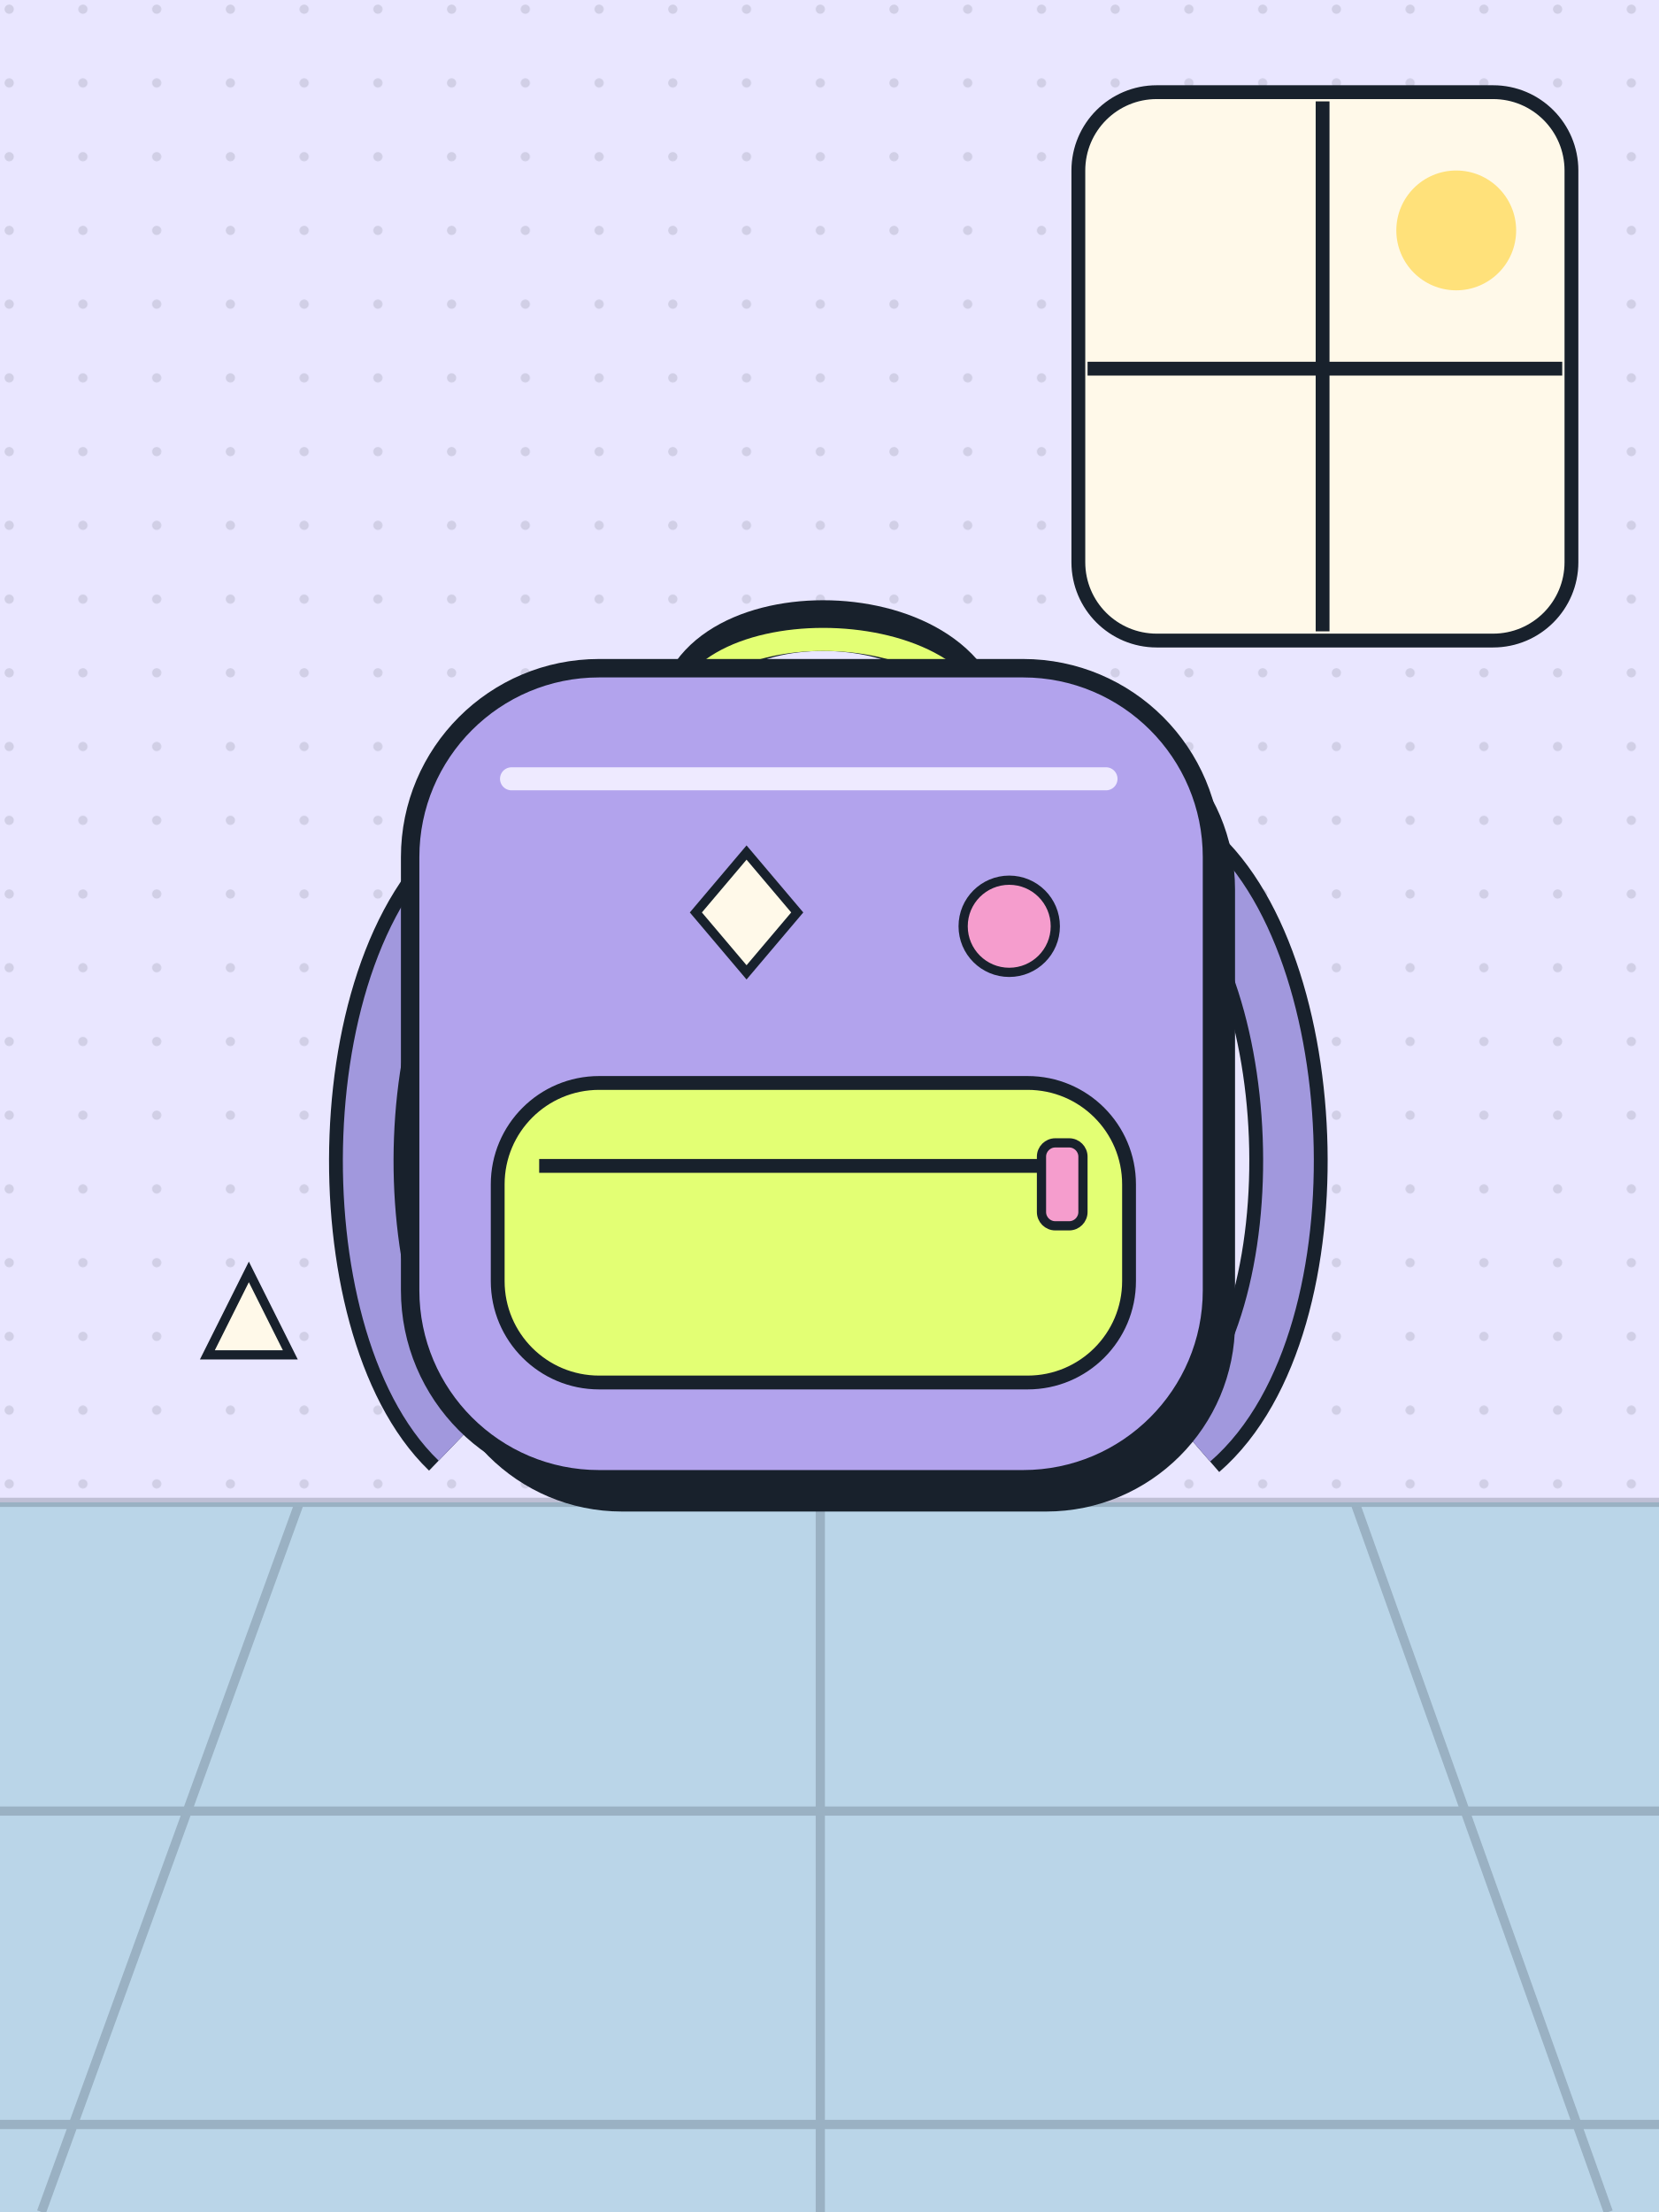
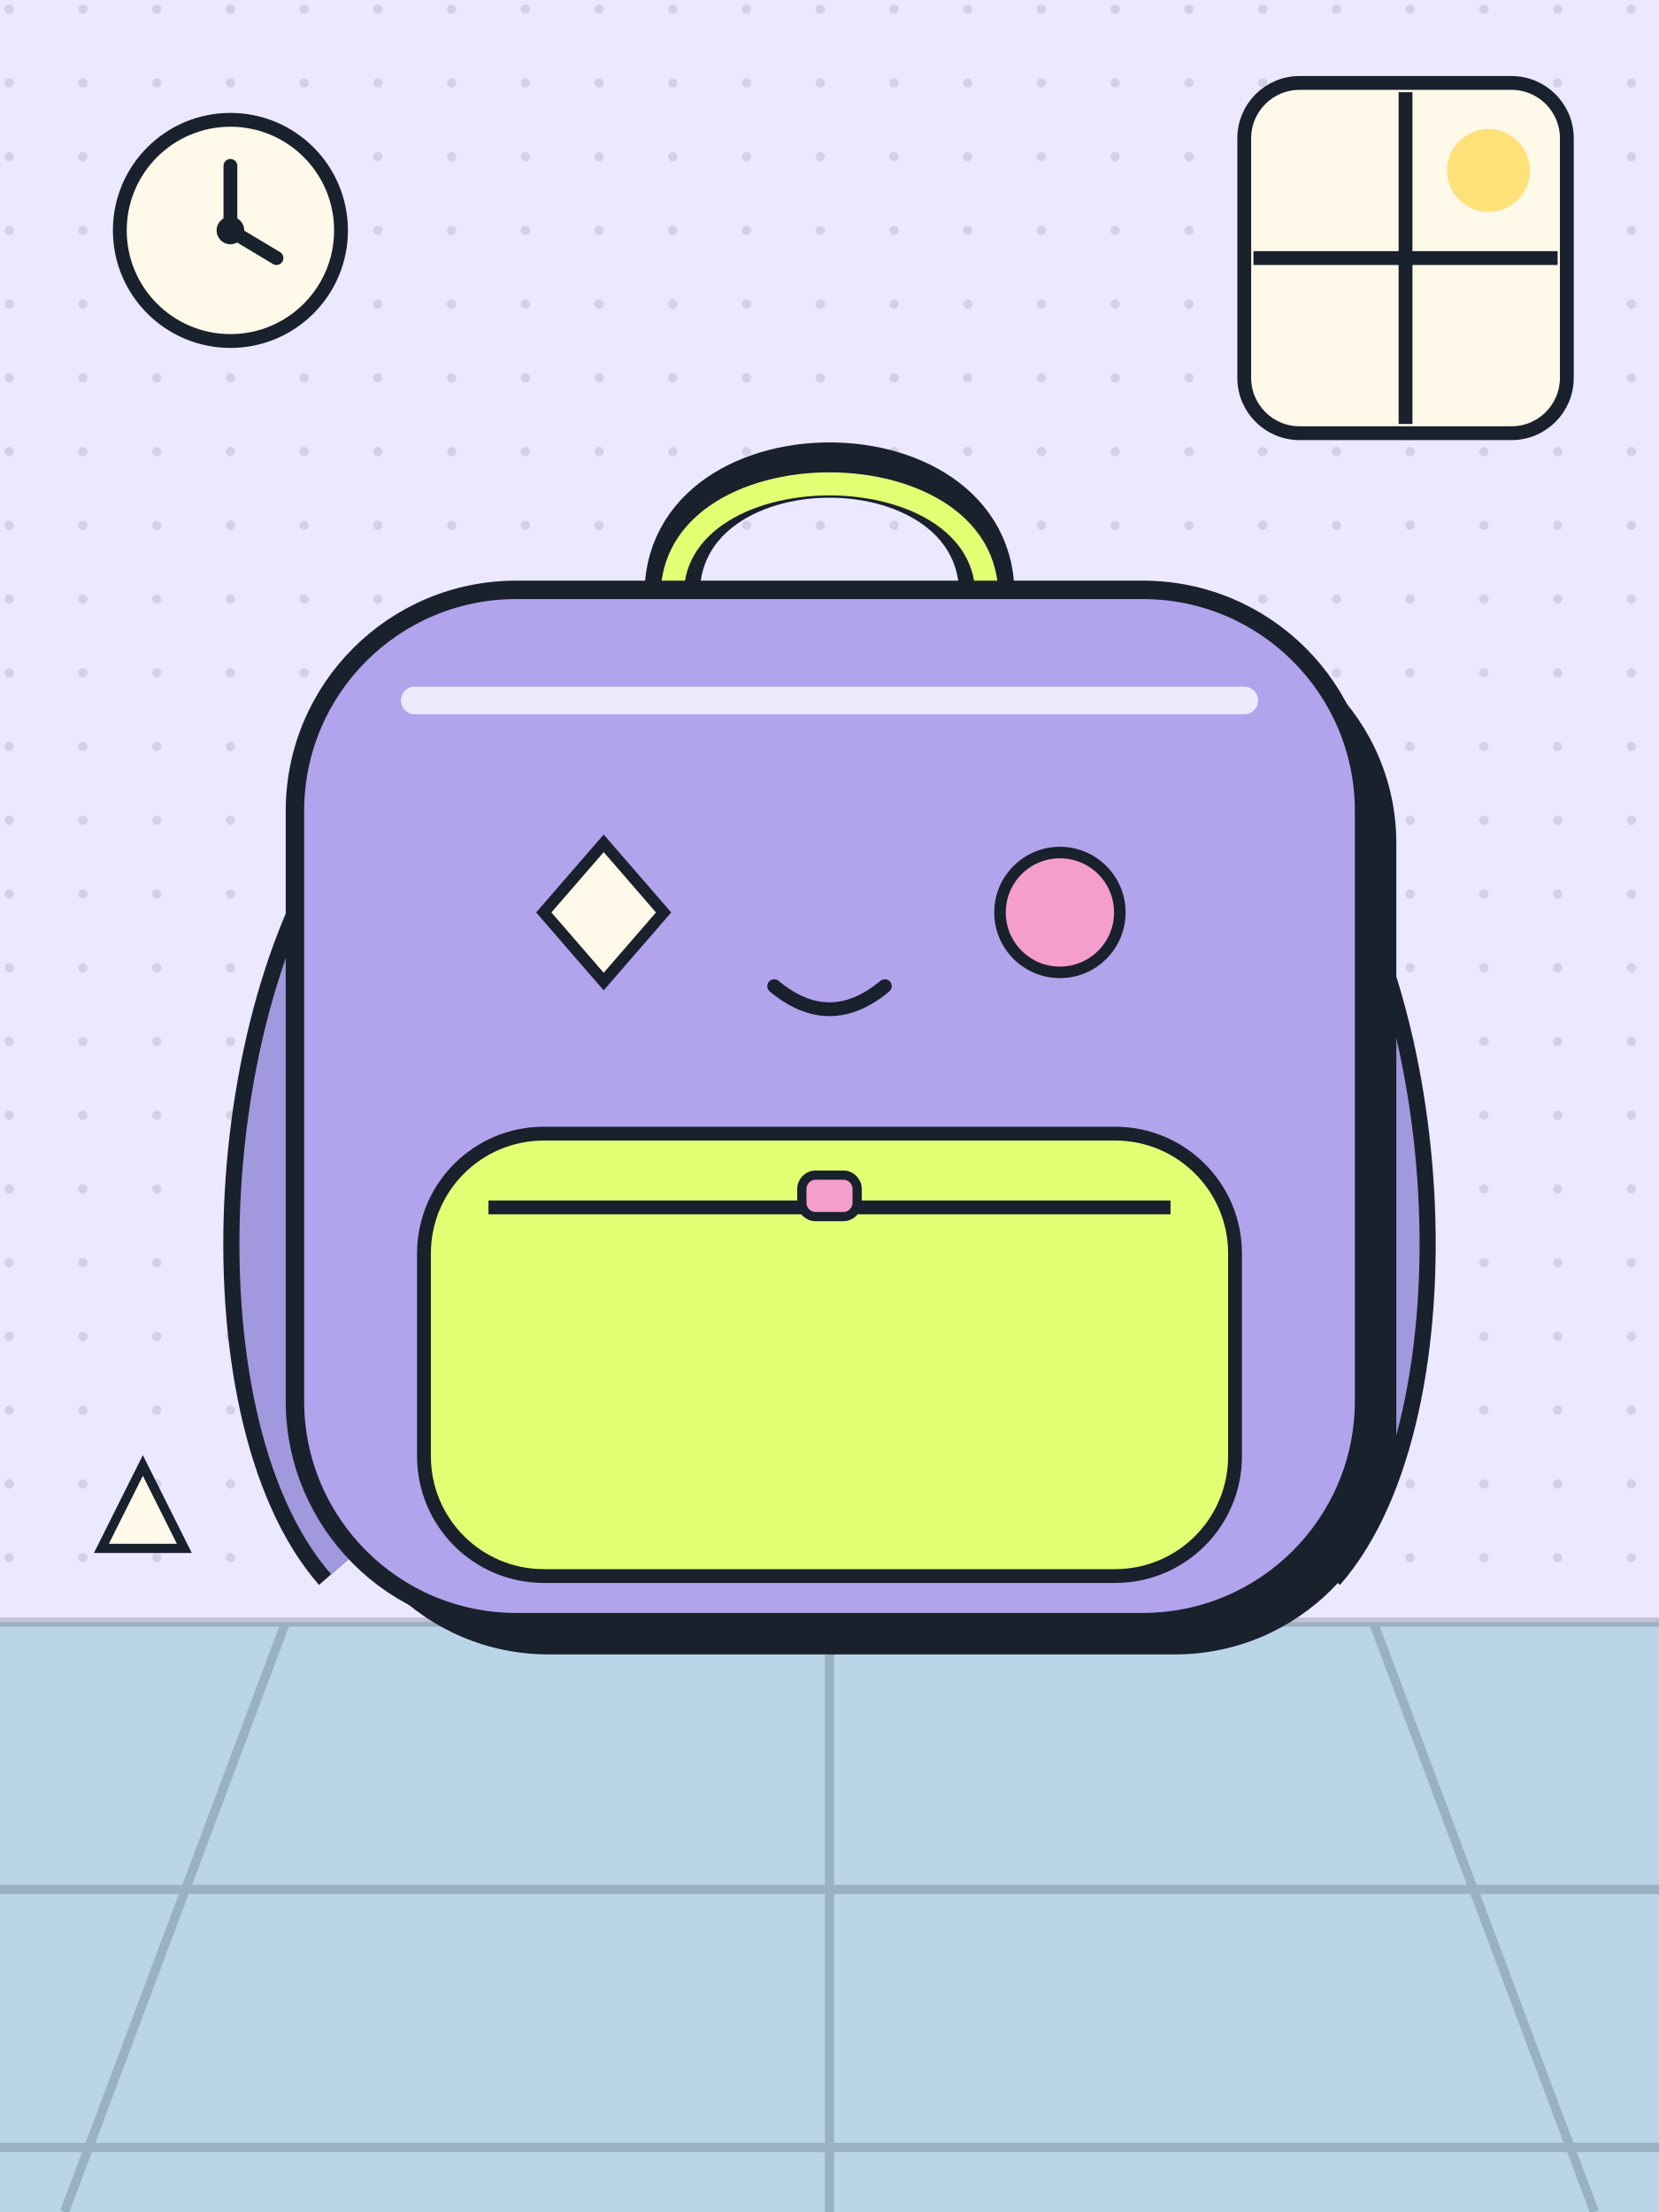
<svg xmlns="http://www.w3.org/2000/svg" width="720" height="960" viewBox="0 0 360 480">
  <defs>
    <pattern id="dots" width="16" height="16" patternUnits="userSpaceOnUse">
      <circle cx="2" cy="2" r="1" fill="#18212c" opacity=".12" />
    </pattern>
  </defs>
-   <rect width="360" height="480" fill="#e9e6ff" />
-   <rect width="360" height="330" fill="url(#dots)" />
-   <path d="M0 326H360V480H0Z" fill="#bad5e8" />
-   <path d="M0 326H360M0 393H360M0 461H360M65 326L9 480M178 326L178 480M294 326L349 480" stroke="#18212c" stroke-width="2" opacity=".2" />
-   <rect x="234" y="20" width="107" height="119" rx="17" fill="#fff9e9" stroke="#18212c" stroke-width="3" />
-   <path d="M287 22V137M236 80H339" stroke="#18212c" stroke-width="3" />
-   <circle cx="316" cy="50" r="13" fill="#ffe17a" />
-   <path d="M99 313C72 287 73 205 106 184M259 313C289 287 285 205 255 184" fill="none" stroke="#18212c" stroke-width="17" />
-   <path d="M99 313C72 287 73 205 106 184M259 313C289 287 285 205 255 184" fill="none" stroke="#a198dd" stroke-width="11" />
-   <path d="M148 159C145 128 211 128 213 159" fill="none" stroke="#18212c" stroke-width="11" />
-   <path d="M148 159C145 132 211 132 213 159" fill="none" stroke="#e3ff74" stroke-width="5" />
-   <rect x="94" y="152" width="174" height="176" rx="41" fill="#18212c" />
-   <rect x="89" y="145" width="174" height="176" rx="41" fill="#b2a3ed" stroke="#18212c" stroke-width="4" />
-   <path d="M111 169H240" stroke="#eeeaff" stroke-width="5" stroke-linecap="round" />
-   <rect x="108" y="235" width="137" height="65" rx="22" fill="#e3ff74" stroke="#18212c" stroke-width="3" />
-   <path d="M117 253H235" stroke="#18212c" stroke-width="3" />
-   <rect x="226" y="248" width="9" height="18" rx="3" fill="#f59dcd" stroke="#18212c" stroke-width="2" />
-   <path d="M151 198L162 185L173 198L162 211Z" fill="#fff9e9" stroke="#18212c" stroke-width="2" />
-   <circle cx="219" cy="201" r="10" fill="#f59dcd" stroke="#18212c" stroke-width="2" />
-   <path d="M45 294L54 276L63 294L45 294Z" fill="#fff9e9" stroke="#18212c" stroke-width="2" />
+   <rect width="360" height="480" fill="#ece8ff" />
+   <rect width="360" height="352" fill="url(#dots)" />
+   <path d="M0 352H360V480H0Z" fill="#bad5e8" />
+   <path d="M0 352H360M0 410H360M0 466H360M62 352L14 480M180 352V480M298 352L346 480" stroke="#18212c" stroke-width="2" opacity=".2" />
+   <rect x="270" y="18" width="70" height="76" rx="12" fill="#fff9e9" stroke="#18212c" stroke-width="3" />
+   <path d="M305 20V92M272 56H338" stroke="#18212c" stroke-width="3" />
+   <circle cx="323" cy="37" r="9" fill="#ffe17a" />
+   <circle cx="50" cy="50" r="24" fill="#fff9e9" stroke="#18212c" stroke-width="3" />
+   <path d="M50 50V36M50 50L60 56" stroke="#18212c" stroke-width="3" stroke-linecap="round" />
+   <circle cx="50" cy="50" r="3" fill="#18212c" />
+   <path d="M76 338C48 306 52 214 86 176M284 338C312 306 308 214 274 176" fill="none" stroke="#18212c" stroke-width="18" />
+   <path d="M76 338C48 306 52 214 86 176M284 338C312 306 308 214 274 176" fill="none" stroke="#a198dd" stroke-width="11" />
+   <path d="M146 132C142 92 218 92 214 132" fill="none" stroke="#18212c" stroke-width="12" />
+   <path d="M146 132C142 96 218 96 214 132" fill="none" stroke="#e3ff74" stroke-width="5" />
+   <rect x="71" y="135" width="232" height="224" rx="48" fill="#18212c" />
+   <rect x="64" y="128" width="232" height="224" rx="48" fill="#b2a3ed" stroke="#18212c" stroke-width="4" />
+   <path d="M90 152H270" stroke="#eeeaff" stroke-width="6" stroke-linecap="round" />
+   <path d="M118 198L131 183L144 198L131 213Z" fill="#fff9e9" stroke="#18212c" stroke-width="2.5" />
+   <circle cx="230" cy="198" r="13" fill="#f59dcd" stroke="#18212c" stroke-width="2.5" />
+   <path d="M168 214Q180 224 192 214" fill="none" stroke="#18212c" stroke-width="3" stroke-linecap="round" />
+   <rect x="92" y="246" width="176" height="96" rx="26" fill="#e3ff74" stroke="#18212c" stroke-width="3" />
+   <path d="M106 262H254" stroke="#18212c" stroke-width="3" />
+   <rect x="174" y="255" width="12" height="9" rx="3" fill="#f59dcd" stroke="#18212c" stroke-width="2" />
+   <path d="M22 336L31 318L40 336Z" fill="#fff9e9" stroke="#18212c" stroke-width="2" />
</svg>
